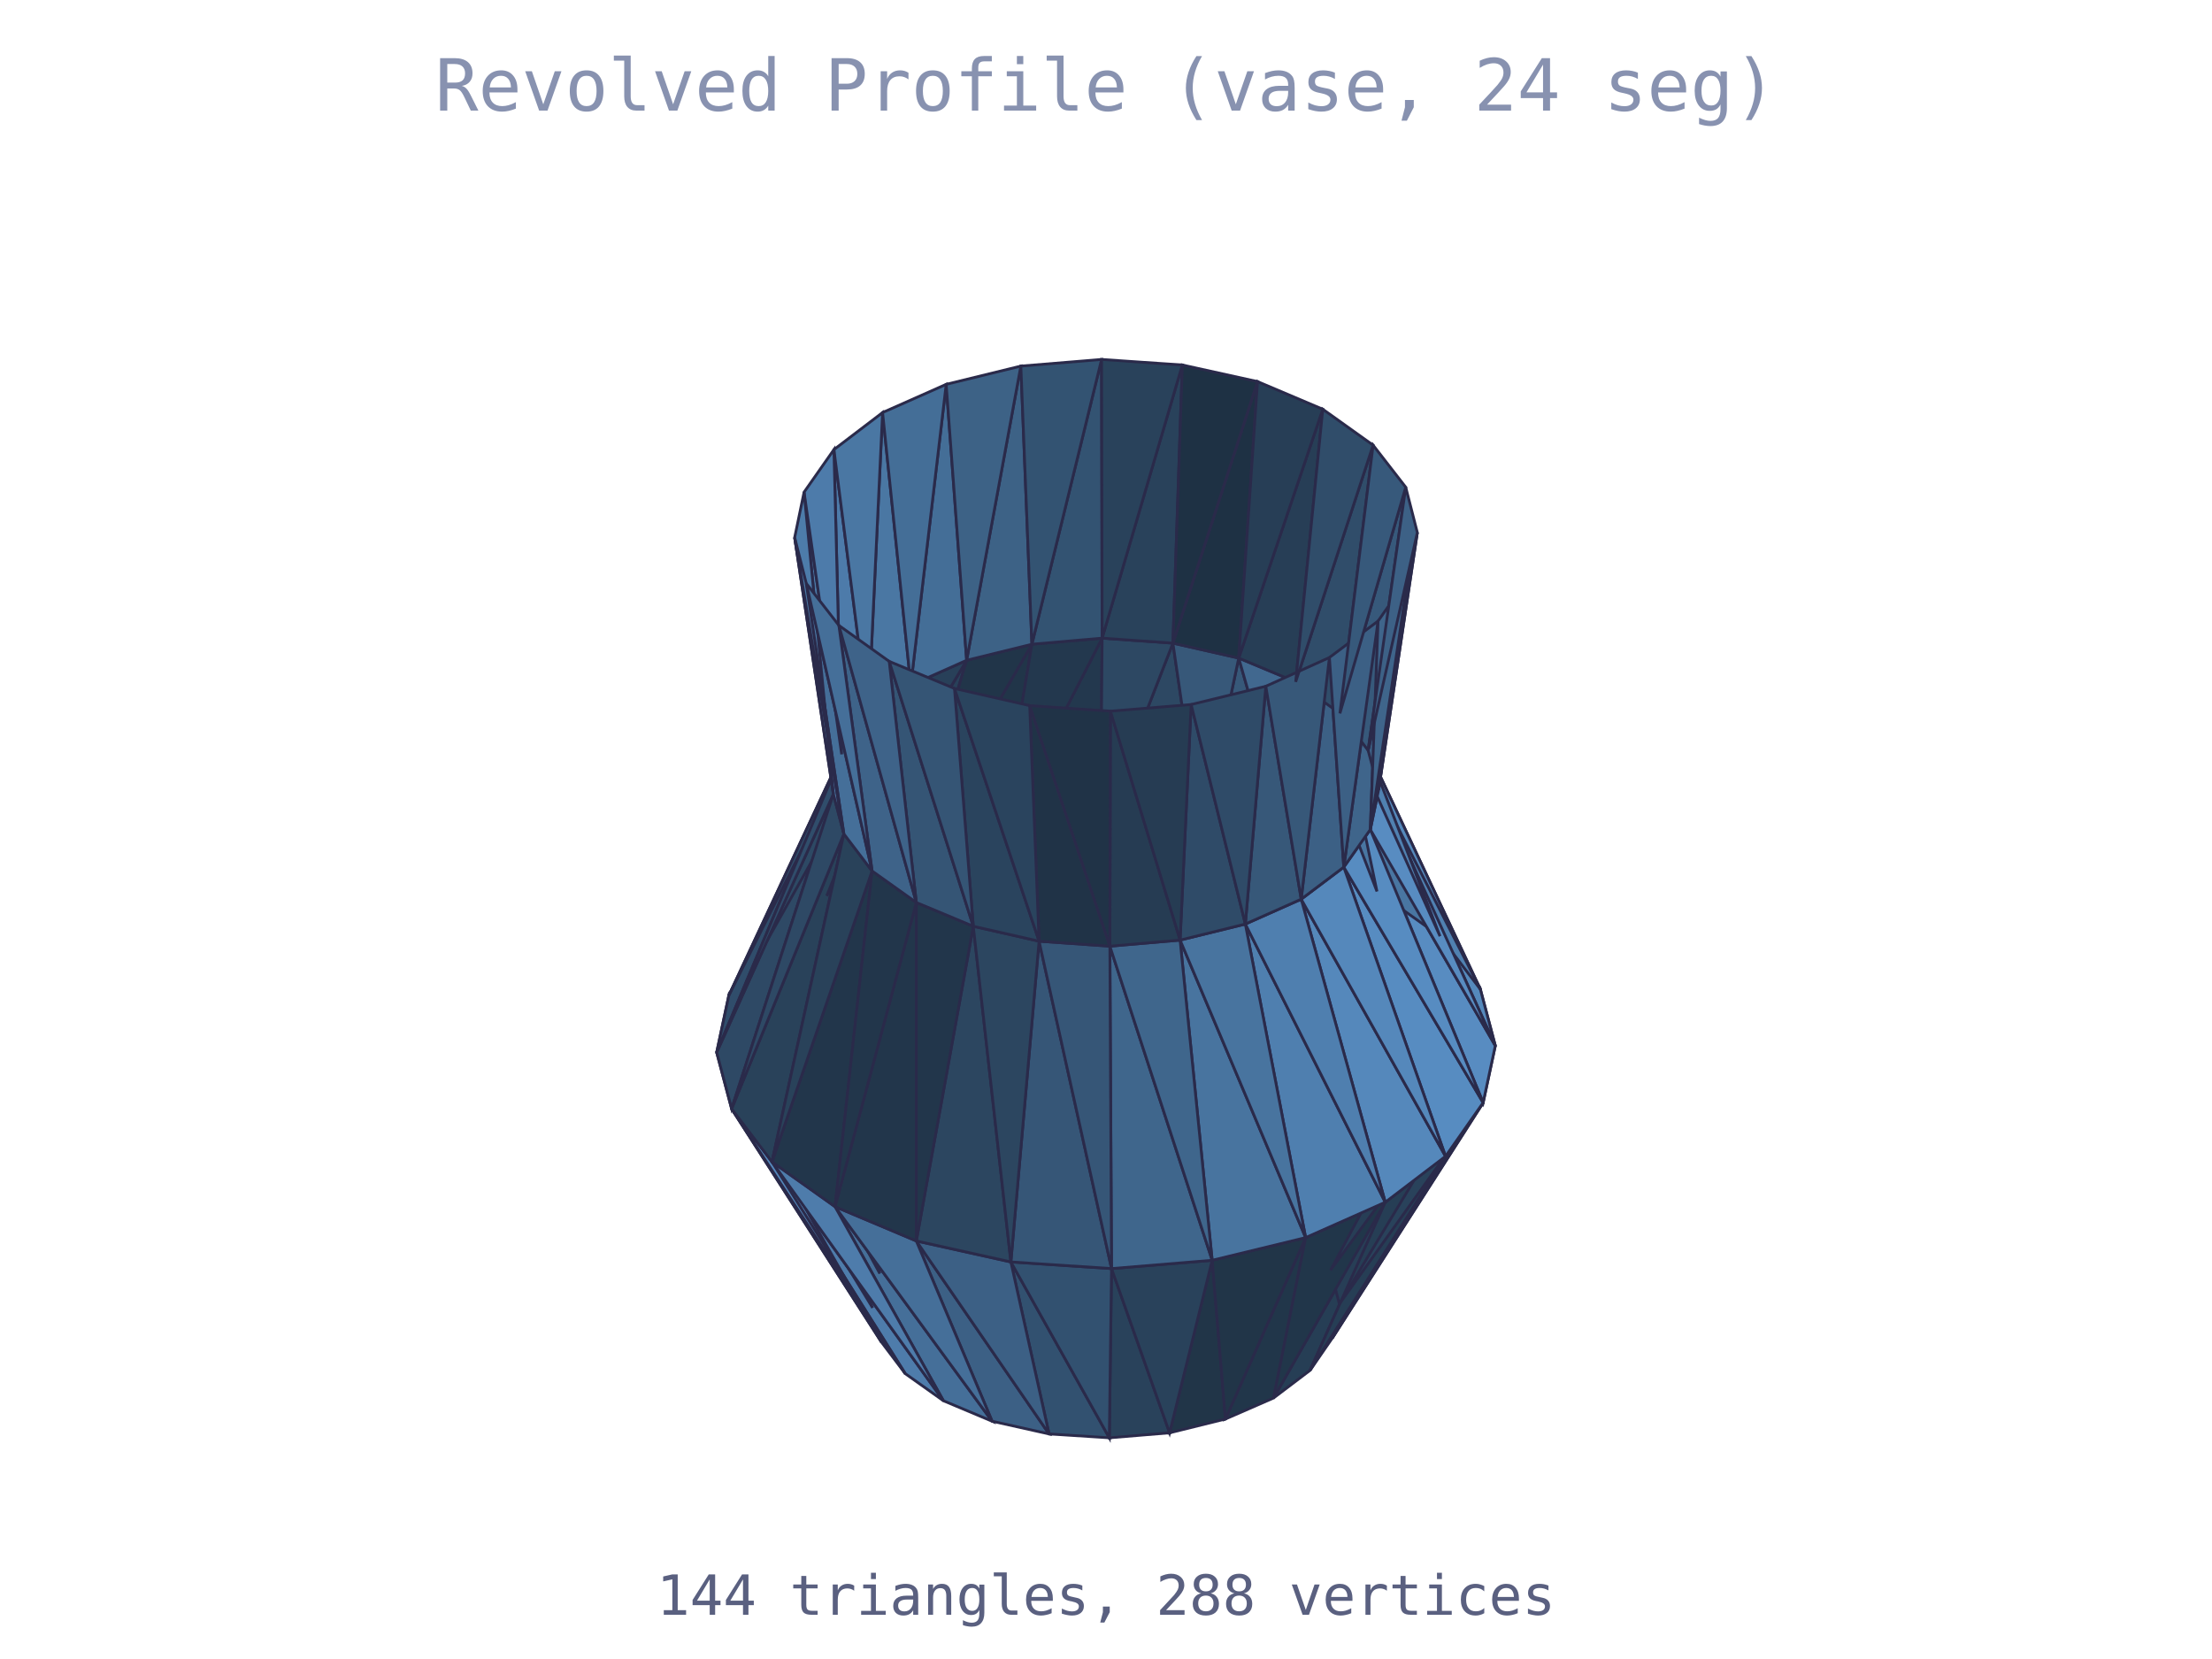
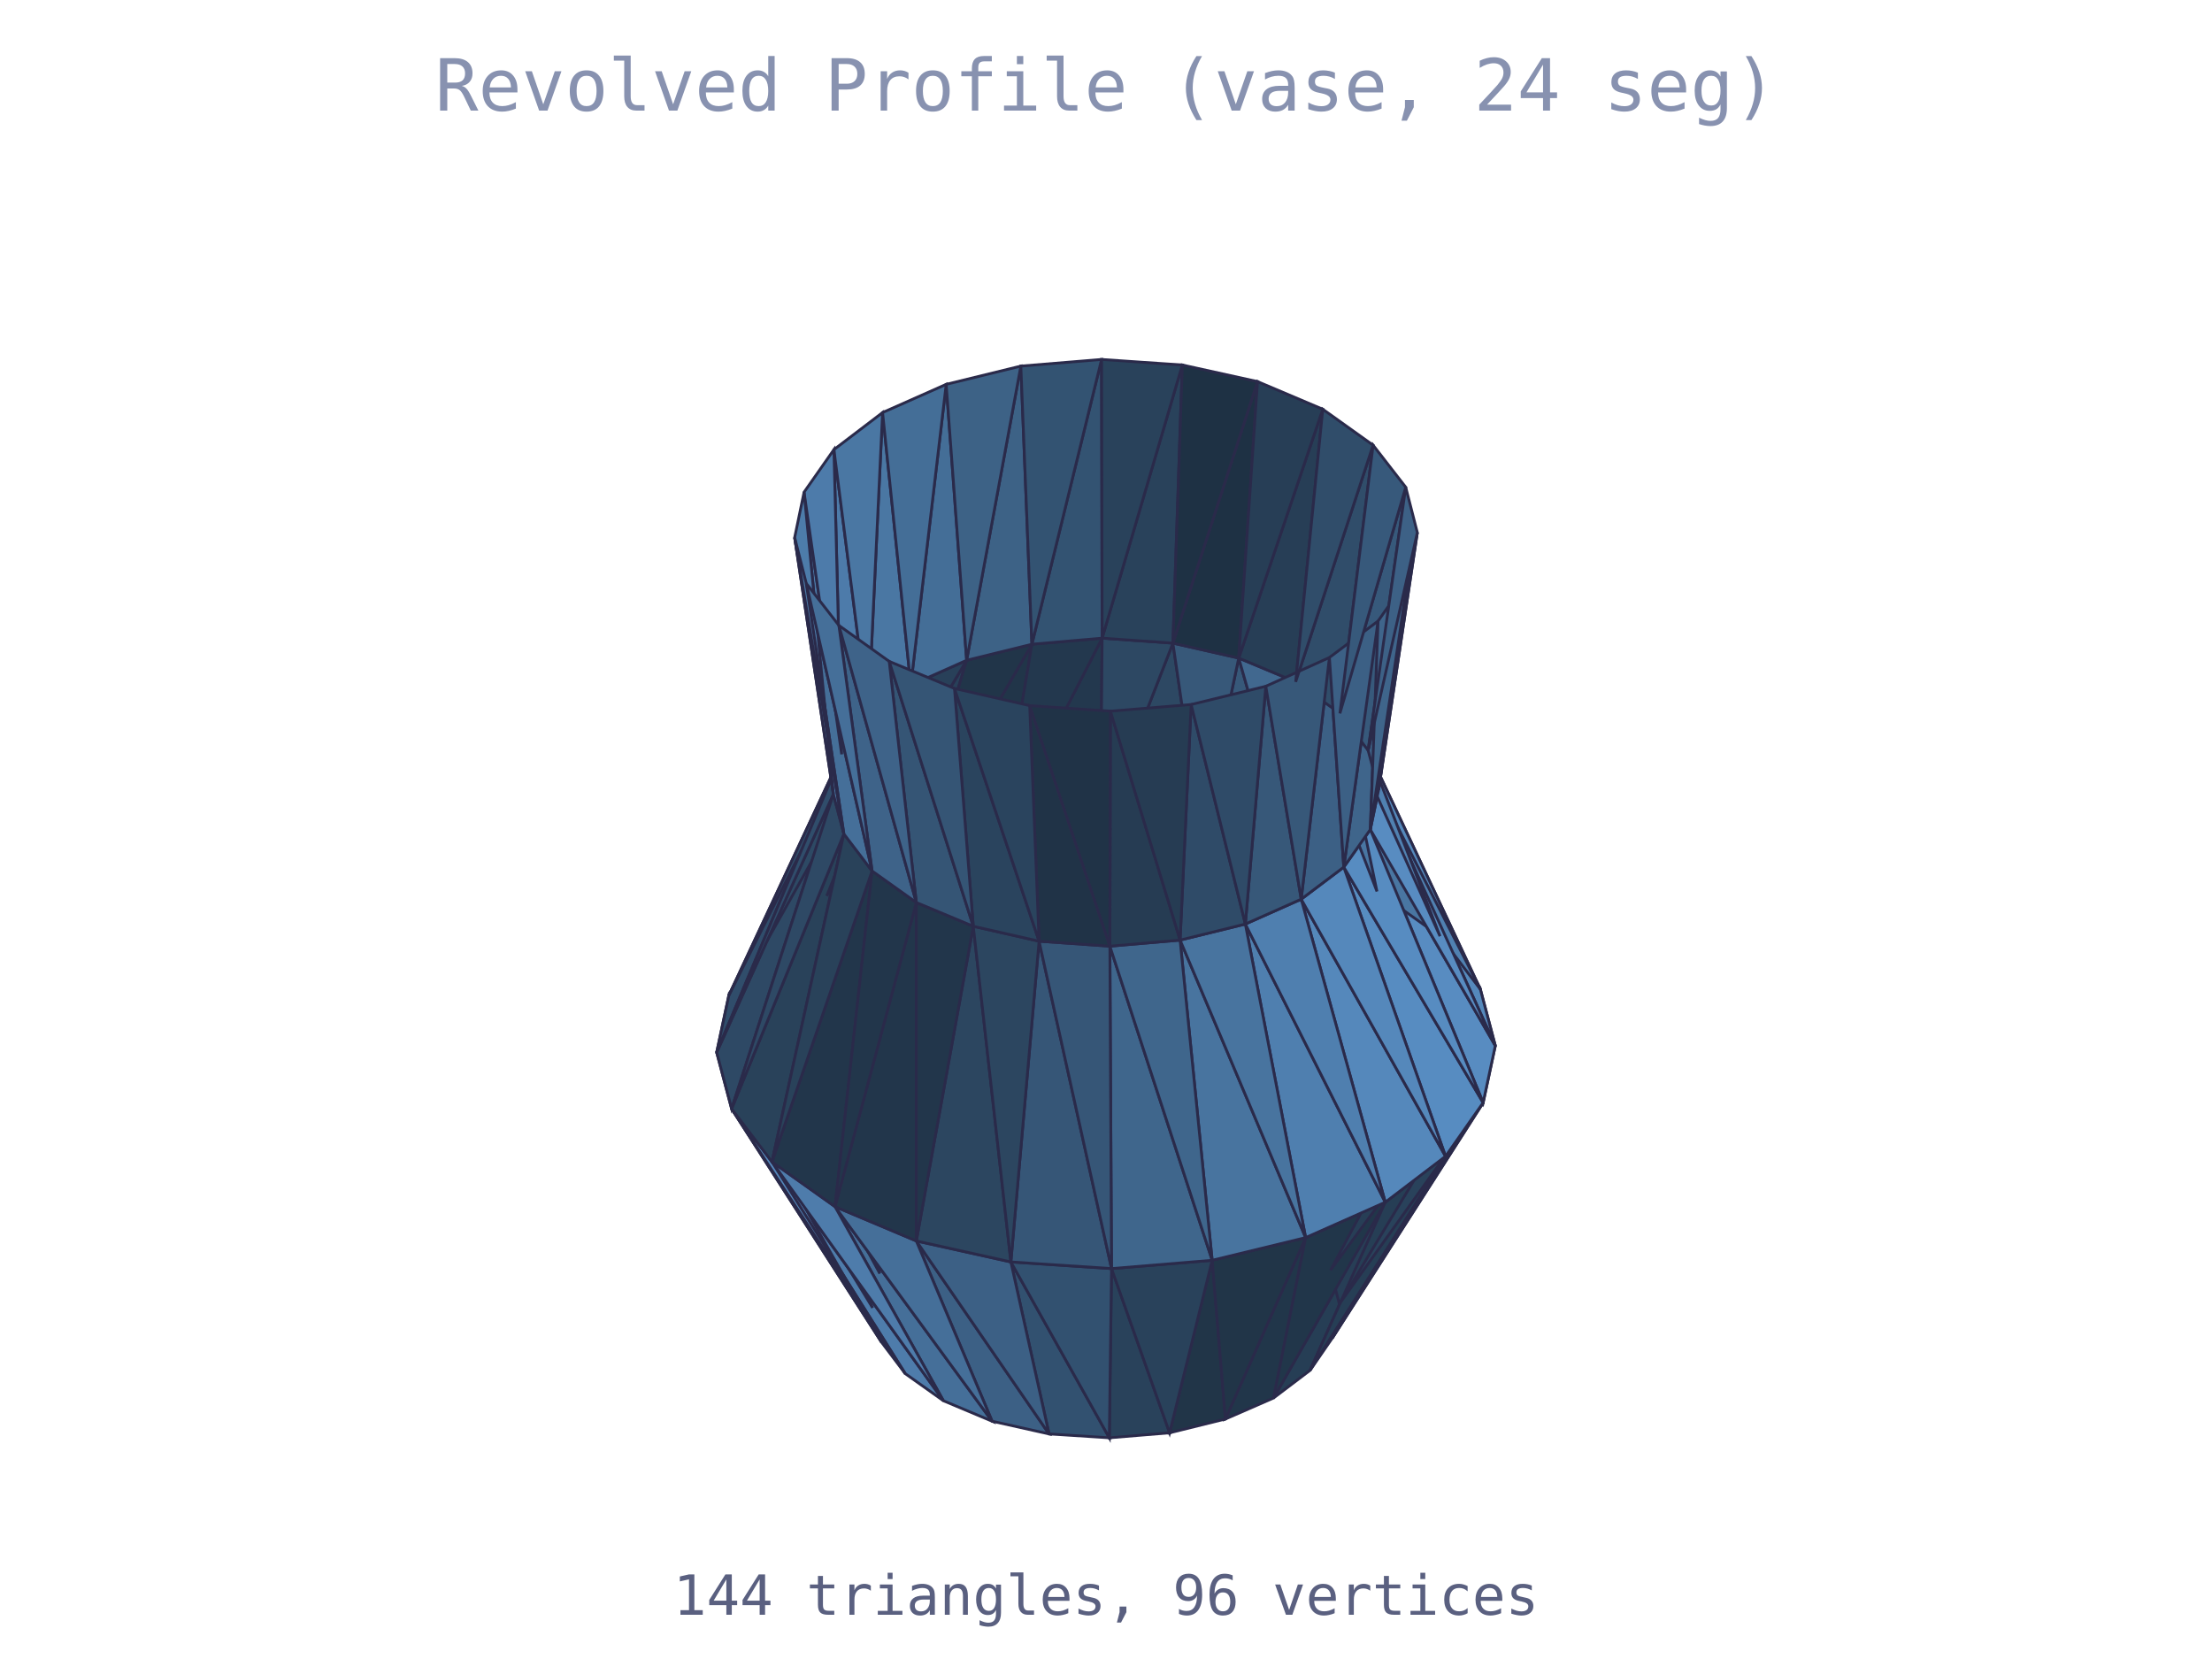
<svg xmlns="http://www.w3.org/2000/svg" width="400" height="300" style="background:#1a1a2e">
  <text x="200" y="20" font-family="monospace" font-size="13" fill="#8892b0" text-anchor="middle">Revolved Profile (vase, 24 seg)</text>
-   <polygon points="220.6,215.3 229.4,219.1 249.0,161.2" fill="rgb(40,64,88)" stroke="#2a2a4a" stroke-width="0.5" />
-   <polygon points="210.3,213.0 220.6,215.3 234.3,155.0" fill="rgb(49,79,109)" stroke="#2a2a4a" stroke-width="0.5" />
-   <polygon points="199.4,212.3 210.3,213.0 217.2,151.2" fill="rgb(59,94,130)" stroke="#2a2a4a" stroke-width="0.5" />
-   <polygon points="188.5,213.2 199.4,212.3 199.0,150.0" fill="rgb(68,109,151)" stroke="#2a2a4a" stroke-width="0.5" />
-   <polygon points="178.4,215.7 188.5,213.2 180.8,151.5" fill="rgb(77,123,169)" stroke="#2a2a4a" stroke-width="0.5" />
-   <polygon points="169.7,219.6 178.4,215.7 163.9,155.6" fill="rgb(84,134,184)" stroke="#2a2a4a" stroke-width="0.5" />
-   <polygon points="163.1,224.5 169.7,219.6 149.5,162.0" fill="rgb(89,142,195)" stroke="#2a2a4a" stroke-width="0.5" />
-   <polygon points="159.1,230.3 163.1,224.5 138.6,170.3" fill="rgb(91,146,201)" stroke="#2a2a4a" stroke-width="0.5" />
-   <polygon points="157.8,236.5 159.1,230.3 131.8,180.0" fill="rgb(91,146,202)" stroke="#2a2a4a" stroke-width="0.5" />
-   <polygon points="159.4,242.7 157.8,236.5 129.6,190.3" fill="rgb(89,143,196)" stroke="#2a2a4a" stroke-width="0.5" />
-   <polygon points="163.7,248.4 159.4,242.7 132.3,200.5" fill="rgb(84,135,186)" stroke="#2a2a4a" stroke-width="0.5" />
-   <polygon points="170.6,253.3 163.7,248.4 139.6,210.1" fill="rgb(78,124,171)" stroke="#2a2a4a" stroke-width="0.5" />
-   <polygon points="179.4,257.0 170.6,253.3 151.0,218.2" fill="rgb(69,111,153)" stroke="#2a2a4a" stroke-width="0.5" />
-   <polygon points="189.7,259.3 179.4,257.0 165.7,224.4" fill="rgb(60,96,133)" stroke="#2a2a4a" stroke-width="0.5" />
-   <polygon points="200.6,260.0 189.7,259.3 182.8,228.2" fill="rgb(50,81,112)" stroke="#2a2a4a" stroke-width="0.5" />
-   <polygon points="211.5,259.1 200.6,260.0 201.0,229.4" fill="rgb(41,66,91)" stroke="#2a2a4a" stroke-width="0.5" />
-   <polygon points="221.6,256.6 211.5,259.1 219.2,227.9" fill="rgb(33,53,72)" stroke="#2a2a4a" stroke-width="0.5" />
-   <polygon points="230.3,252.8 221.6,256.6 236.1,223.8" fill="rgb(33,54,74)" stroke="#2a2a4a" stroke-width="0.5" />
-   <polygon points="236.9,247.8 230.3,252.8 250.5,217.4" fill="rgb(38,62,85)" stroke="#2a2a4a" stroke-width="0.5" />
-   <polygon points="240.9,242.0 236.9,247.8 261.4,209.1" fill="rgb(41,66,91)" stroke="#2a2a4a" stroke-width="0.5" />
-   <polygon points="242.2,235.8 240.9,242.0 268.2,199.4" fill="rgb(41,66,91)" stroke="#2a2a4a" stroke-width="0.5" />
-   <polygon points="240.6,229.7 242.2,235.8 270.4,189.1" fill="rgb(39,62,86)" stroke="#2a2a4a" stroke-width="0.5" />
-   <polygon points="236.3,223.9 240.6,229.7 267.7,178.9" fill="rgb(34,55,76)" stroke="#2a2a4a" stroke-width="0.5" />
-   <polygon points="229.4,219.1 236.3,223.9 260.4,169.3" fill="rgb(32,51,70)" stroke="#2a2a4a" stroke-width="0.5" />
-   <polygon points="249.0,161.2 234.3,155.0 220.6,215.3" fill="rgb(40,64,88)" stroke="#2a2a4a" stroke-width="0.5" />
-   <polygon points="234.3,155.0 217.2,151.2 210.3,213.0" fill="rgb(49,79,109)" stroke="#2a2a4a" stroke-width="0.5" />
-   <polygon points="217.2,151.2 199.0,150.0 199.4,212.3" fill="rgb(59,94,130)" stroke="#2a2a4a" stroke-width="0.5" />
-   <polygon points="199.0,150.0 180.8,151.5 188.5,213.2" fill="rgb(68,109,151)" stroke="#2a2a4a" stroke-width="0.5" />
-   <polygon points="180.8,151.5 163.9,155.6 178.4,215.7" fill="rgb(77,123,169)" stroke="#2a2a4a" stroke-width="0.5" />
-   <polygon points="163.9,155.6 149.5,162.0 169.7,219.6" fill="rgb(84,134,184)" stroke="#2a2a4a" stroke-width="0.5" />
-   <polygon points="149.5,162.0 138.6,170.3 163.1,224.5" fill="rgb(89,142,195)" stroke="#2a2a4a" stroke-width="0.5" />
-   <polygon points="138.6,170.3 131.8,180.0 159.1,230.3" fill="rgb(91,146,201)" stroke="#2a2a4a" stroke-width="0.5" />
-   <polygon points="131.8,180.0 129.6,190.3 157.8,236.5" fill="rgb(91,146,202)" stroke="#2a2a4a" stroke-width="0.5" />
-   <polygon points="129.6,190.3 132.3,200.5 159.4,242.7" fill="rgb(89,143,196)" stroke="#2a2a4a" stroke-width="0.5" />
-   <polygon points="132.3,200.5 139.6,210.1 163.7,248.4" fill="rgb(84,135,186)" stroke="#2a2a4a" stroke-width="0.5" />
-   <polygon points="139.6,210.1 151.0,218.2 170.6,253.3" fill="rgb(78,124,171)" stroke="#2a2a4a" stroke-width="0.5" />
-   <polygon points="151.0,218.2 165.7,224.4 179.4,257.0" fill="rgb(69,111,153)" stroke="#2a2a4a" stroke-width="0.5" />
-   <polygon points="165.7,224.4 182.8,228.2 189.7,259.3" fill="rgb(60,96,133)" stroke="#2a2a4a" stroke-width="0.5" />
-   <polygon points="182.8,228.2 201.0,229.4 200.6,260.0" fill="rgb(50,81,112)" stroke="#2a2a4a" stroke-width="0.5" />
-   <polygon points="201.0,229.4 219.2,227.9 211.5,259.1" fill="rgb(41,66,91)" stroke="#2a2a4a" stroke-width="0.5" />
-   <polygon points="219.2,227.9 236.1,223.8 221.6,256.6" fill="rgb(33,53,72)" stroke="#2a2a4a" stroke-width="0.5" />
-   <polygon points="236.1,223.8 250.5,217.4 230.3,252.8" fill="rgb(33,54,74)" stroke="#2a2a4a" stroke-width="0.5" />
-   <polygon points="250.5,217.4 261.4,209.1 236.9,247.8" fill="rgb(38,62,85)" stroke="#2a2a4a" stroke-width="0.5" />
-   <polygon points="261.4,209.1 268.2,199.4 240.9,242.0" fill="rgb(41,66,91)" stroke="#2a2a4a" stroke-width="0.5" />
-   <polygon points="268.2,199.4 270.4,189.1 242.2,235.8" fill="rgb(41,66,91)" stroke="#2a2a4a" stroke-width="0.5" />
-   <polygon points="270.4,189.1 267.7,178.9 240.6,229.7" fill="rgb(39,62,86)" stroke="#2a2a4a" stroke-width="0.5" />
-   <polygon points="267.7,178.9 260.4,169.3 236.3,223.9" fill="rgb(34,55,76)" stroke="#2a2a4a" stroke-width="0.5" />
-   <polygon points="260.4,169.3 249.0,161.2 229.4,219.1" fill="rgb(32,51,70)" stroke="#2a2a4a" stroke-width="0.5" />
-   <polygon points="234.3,155.0 249.0,161.2 234.3,123.3" fill="rgb(65,104,143)" stroke="#2a2a4a" stroke-width="0.5" />
-   <polygon points="217.2,151.2 234.3,155.0 224.0,119.0" fill="rgb(55,88,121)" stroke="#2a2a4a" stroke-width="0.5" />
-   <polygon points="199.0,150.0 217.2,151.2 212.1,116.3" fill="rgb(45,72,99)" stroke="#2a2a4a" stroke-width="0.5" />
-   <polygon points="180.8,151.5 199.0,150.0 199.3,115.4" fill="rgb(35,56,78)" stroke="#2a2a4a" stroke-width="0.5" />
-   <polygon points="163.9,155.6 180.8,151.5 186.6,116.5" fill="rgb(33,53,73)" stroke="#2a2a4a" stroke-width="0.5" />
-   <polygon points="149.5,162.0 163.9,155.6 174.8,119.4" fill="rgb(40,64,89)" stroke="#2a2a4a" stroke-width="0.5" />
-   <polygon points="138.6,170.3 149.5,162.0 164.7,123.9" fill="rgb(45,73,100)" stroke="#2a2a4a" stroke-width="0.5" />
-   <polygon points="131.8,180.0 138.6,170.3 157.0,129.7" fill="rgb(48,77,106)" stroke="#2a2a4a" stroke-width="0.5" />
-   <polygon points="129.6,190.3 131.8,180.0 152.2,136.4" fill="rgb(48,77,107)" stroke="#2a2a4a" stroke-width="0.5" />
-   <polygon points="132.3,200.5 129.6,190.3 150.7,143.6" fill="rgb(46,73,101)" stroke="#2a2a4a" stroke-width="0.5" />
-   <polygon points="139.6,210.1 132.3,200.5 152.6,150.8" fill="rgb(41,66,90)" stroke="#2a2a4a" stroke-width="0.5" />
-   <polygon points="151.0,218.2 139.6,210.1 157.7,157.5" fill="rgb(34,54,75)" stroke="#2a2a4a" stroke-width="0.5" />
-   <polygon points="165.7,224.4 151.0,218.2 165.7,163.2" fill="rgb(34,54,75)" stroke="#2a2a4a" stroke-width="0.5" />
-   <polygon points="182.8,228.2 165.7,224.4 176.0,167.5" fill="rgb(44,70,96)" stroke="#2a2a4a" stroke-width="0.5" />
-   <polygon points="201.0,229.4 182.8,228.2 187.9,170.2" fill="rgb(54,86,119)" stroke="#2a2a4a" stroke-width="0.5" />
-   <polygon points="219.2,227.9 201.0,229.4 200.7,171.1" fill="rgb(63,102,140)" stroke="#2a2a4a" stroke-width="0.5" />
-   <polygon points="236.1,223.8 219.2,227.9 213.4,170.0" fill="rgb(72,116,159)" stroke="#2a2a4a" stroke-width="0.5" />
-   <polygon points="250.5,217.4 236.1,223.8 225.2,167.1" fill="rgb(79,127,175)" stroke="#2a2a4a" stroke-width="0.5" />
-   <polygon points="261.4,209.1 250.5,217.4 235.3,162.6" fill="rgb(85,136,187)" stroke="#2a2a4a" stroke-width="0.5" />
-   <polygon points="268.2,199.4 261.4,209.1 243.0,156.8" fill="rgb(87,140,193)" stroke="#2a2a4a" stroke-width="0.5" />
-   <polygon points="270.4,189.1 268.2,199.4 247.8,150.0" fill="rgb(88,140,193)" stroke="#2a2a4a" stroke-width="0.5" />
-   <polygon points="267.7,178.9 270.4,189.1 249.3,142.8" fill="rgb(85,137,188)" stroke="#2a2a4a" stroke-width="0.5" />
-   <polygon points="260.4,169.3 267.7,178.9 247.4,135.7" fill="rgb(80,129,177)" stroke="#2a2a4a" stroke-width="0.5" />
-   <polygon points="249.0,161.2 260.4,169.3 242.3,129.0" fill="rgb(73,118,162)" stroke="#2a2a4a" stroke-width="0.5" />
-   <polygon points="234.3,123.3 224.0,119.0 234.3,155.0" fill="rgb(65,104,143)" stroke="#2a2a4a" stroke-width="0.5" />
-   <polygon points="224.0,119.0 212.1,116.3 217.2,151.2" fill="rgb(55,88,121)" stroke="#2a2a4a" stroke-width="0.5" />
-   <polygon points="212.1,116.3 199.3,115.4 199.0,150.0" fill="rgb(45,72,99)" stroke="#2a2a4a" stroke-width="0.5" />
-   <polygon points="199.3,115.4 186.6,116.5 180.8,151.5" fill="rgb(35,56,78)" stroke="#2a2a4a" stroke-width="0.5" />
-   <polygon points="186.6,116.5 174.8,119.4 163.9,155.6" fill="rgb(33,53,73)" stroke="#2a2a4a" stroke-width="0.5" />
-   <polygon points="174.8,119.4 164.7,123.9 149.5,162.0" fill="rgb(40,64,89)" stroke="#2a2a4a" stroke-width="0.5" />
-   <polygon points="164.7,123.9 157.0,129.7 138.6,170.3" fill="rgb(45,73,100)" stroke="#2a2a4a" stroke-width="0.5" />
-   <polygon points="157.0,129.7 152.2,136.4 131.8,180.0" fill="rgb(48,77,106)" stroke="#2a2a4a" stroke-width="0.5" />
-   <polygon points="152.2,136.4 150.7,143.6 129.6,190.3" fill="rgb(48,77,107)" stroke="#2a2a4a" stroke-width="0.5" />
-   <polygon points="150.7,143.6 152.6,150.8 132.3,200.5" fill="rgb(46,73,101)" stroke="#2a2a4a" stroke-width="0.5" />
-   <polygon points="152.6,150.8 157.7,157.5 139.6,210.1" fill="rgb(41,66,90)" stroke="#2a2a4a" stroke-width="0.5" />
-   <polygon points="157.7,157.5 165.7,163.2 151.0,218.2" fill="rgb(34,54,75)" stroke="#2a2a4a" stroke-width="0.5" />
-   <polygon points="165.7,163.2 176.0,167.5 165.7,224.4" fill="rgb(34,54,75)" stroke="#2a2a4a" stroke-width="0.5" />
-   <polygon points="176.0,167.5 187.9,170.2 182.8,228.2" fill="rgb(44,70,96)" stroke="#2a2a4a" stroke-width="0.5" />
-   <polygon points="187.9,170.2 200.7,171.1 201.0,229.4" fill="rgb(54,86,119)" stroke="#2a2a4a" stroke-width="0.5" />
-   <polygon points="200.7,171.1 213.4,170.0 219.2,227.9" fill="rgb(63,102,140)" stroke="#2a2a4a" stroke-width="0.5" />
-   <polygon points="213.4,170.0 225.2,167.1 236.1,223.8" fill="rgb(72,116,159)" stroke="#2a2a4a" stroke-width="0.5" />
-   <polygon points="225.2,167.1 235.3,162.6 250.5,217.4" fill="rgb(79,127,175)" stroke="#2a2a4a" stroke-width="0.5" />
-   <polygon points="235.3,162.6 243.0,156.8 261.4,209.1" fill="rgb(85,136,187)" stroke="#2a2a4a" stroke-width="0.5" />
-   <polygon points="243.0,156.8 247.8,150.0 268.2,199.4" fill="rgb(87,140,193)" stroke="#2a2a4a" stroke-width="0.5" />
-   <polygon points="247.8,150.0 249.3,142.8 270.4,189.1" fill="rgb(88,140,193)" stroke="#2a2a4a" stroke-width="0.5" />
-   <polygon points="249.3,142.8 247.4,135.7 267.7,178.9" fill="rgb(85,137,188)" stroke="#2a2a4a" stroke-width="0.5" />
-   <polygon points="247.4,135.7 242.3,129.0 260.4,169.3" fill="rgb(80,129,177)" stroke="#2a2a4a" stroke-width="0.5" />
-   <polygon points="242.3,129.0 234.3,123.3 249.0,161.2" fill="rgb(73,118,162)" stroke="#2a2a4a" stroke-width="0.5" />
-   <polygon points="224.0,119.0 234.3,123.3 239.2,74.0" fill="rgb(39,62,86)" stroke="#2a2a4a" stroke-width="0.5" />
-   <polygon points="212.1,116.3 224.0,119.0 227.4,69.0" fill="rgb(30,49,68)" stroke="#2a2a4a" stroke-width="0.5" />
-   <polygon points="199.3,115.4 212.1,116.3 213.8,66.0" fill="rgb(41,66,91)" stroke="#2a2a4a" stroke-width="0.5" />
-   <polygon points="186.6,116.5 199.3,115.4 199.2,65.0" fill="rgb(51,83,114)" stroke="#2a2a4a" stroke-width="0.5" />
-   <polygon points="174.8,119.4 186.6,116.5 184.6,66.2" fill="rgb(61,98,134)" stroke="#2a2a4a" stroke-width="0.5" />
-   <polygon points="164.7,123.9 174.8,119.4 171.1,69.5" fill="rgb(68,110,151)" stroke="#2a2a4a" stroke-width="0.5" />
-   <polygon points="157.0,129.7 164.7,123.9 159.6,74.6" fill="rgb(74,119,163)" stroke="#2a2a4a" stroke-width="0.5" />
-   <polygon points="152.2,136.4 157.0,129.7 150.8,81.3" fill="rgb(77,123,170)" stroke="#2a2a4a" stroke-width="0.5" />
-   <polygon points="150.7,143.6 152.2,136.4 145.4,89.0" fill="rgb(77,124,170)" stroke="#2a2a4a" stroke-width="0.5" />
-   <polygon points="152.6,150.8 150.7,143.6 143.7,97.2" fill="rgb(75,120,165)" stroke="#2a2a4a" stroke-width="0.5" />
-   <polygon points="157.7,157.5 152.6,150.8 145.8,105.5" fill="rgb(69,111,153)" stroke="#2a2a4a" stroke-width="0.5" />
-   <polygon points="165.7,163.2 157.7,157.5 151.7,113.1" fill="rgb(62,99,137)" stroke="#2a2a4a" stroke-width="0.5" />
-   <polygon points="176.0,167.5 165.7,163.2 160.8,119.6" fill="rgb(53,85,117)" stroke="#2a2a4a" stroke-width="0.5" />
-   <polygon points="187.9,170.2 176.0,167.5 172.6,124.5" fill="rgb(42,68,94)" stroke="#2a2a4a" stroke-width="0.5" />
-   <polygon points="200.7,171.1 187.9,170.2 186.2,127.6" fill="rgb(32,51,71)" stroke="#2a2a4a" stroke-width="0.5" />
-   <polygon points="213.4,170.0 200.7,171.1 200.8,128.6" fill="rgb(38,60,83)" stroke="#2a2a4a" stroke-width="0.5" />
-   <polygon points="225.2,167.1 213.4,170.0 215.4,127.4" fill="rgb(47,75,104)" stroke="#2a2a4a" stroke-width="0.5" />
-   <polygon points="235.3,162.6 225.2,167.1 228.9,124.1" fill="rgb(55,88,121)" stroke="#2a2a4a" stroke-width="0.5" />
-   <polygon points="243.0,156.8 235.3,162.6 240.4,118.9" fill="rgb(60,96,133)" stroke="#2a2a4a" stroke-width="0.5" />
-   <polygon points="247.8,150.0 243.0,156.8 249.2,112.3" fill="rgb(63,101,139)" stroke="#2a2a4a" stroke-width="0.5" />
-   <polygon points="249.3,142.8 247.8,150.0 254.6,104.6" fill="rgb(63,101,140)" stroke="#2a2a4a" stroke-width="0.5" />
-   <polygon points="247.4,135.7 249.3,142.8 256.3,96.3" fill="rgb(61,97,134)" stroke="#2a2a4a" stroke-width="0.5" />
-   <polygon points="242.3,129.0 247.4,135.7 254.2,88.1" fill="rgb(55,89,123)" stroke="#2a2a4a" stroke-width="0.5" />
-   <polygon points="234.3,123.3 242.3,129.0 248.3,80.5" fill="rgb(48,77,106)" stroke="#2a2a4a" stroke-width="0.5" />
-   <polygon points="239.2,74.0 227.4,69.0 224.0,119.0" fill="rgb(39,62,86)" stroke="#2a2a4a" stroke-width="0.5" />
-   <polygon points="227.4,69.0 213.8,66.0 212.1,116.3" fill="rgb(30,49,68)" stroke="#2a2a4a" stroke-width="0.5" />
-   <polygon points="213.8,66.0 199.2,65.0 199.3,115.4" fill="rgb(41,66,91)" stroke="#2a2a4a" stroke-width="0.5" />
-   <polygon points="199.2,65.0 184.6,66.2 186.6,116.5" fill="rgb(51,83,114)" stroke="#2a2a4a" stroke-width="0.5" />
-   <polygon points="184.6,66.2 171.1,69.5 174.8,119.4" fill="rgb(61,98,134)" stroke="#2a2a4a" stroke-width="0.5" />
-   <polygon points="171.1,69.5 159.6,74.6 164.7,123.9" fill="rgb(68,110,151)" stroke="#2a2a4a" stroke-width="0.5" />
-   <polygon points="159.6,74.6 150.8,81.3 157.0,129.7" fill="rgb(74,119,163)" stroke="#2a2a4a" stroke-width="0.5" />
-   <polygon points="150.8,81.3 145.4,89.0 152.2,136.4" fill="rgb(77,123,170)" stroke="#2a2a4a" stroke-width="0.5" />
-   <polygon points="145.4,89.0 143.7,97.2 150.7,143.6" fill="rgb(77,124,170)" stroke="#2a2a4a" stroke-width="0.5" />
-   <polygon points="143.7,97.2 145.8,105.5 152.6,150.8" fill="rgb(75,120,165)" stroke="#2a2a4a" stroke-width="0.5" />
-   <polygon points="145.8,105.5 151.7,113.1 157.7,157.5" fill="rgb(69,111,153)" stroke="#2a2a4a" stroke-width="0.5" />
-   <polygon points="151.7,113.1 160.8,119.6 165.7,163.2" fill="rgb(62,99,137)" stroke="#2a2a4a" stroke-width="0.5" />
-   <polygon points="160.8,119.6 172.6,124.5 176.0,167.5" fill="rgb(53,85,117)" stroke="#2a2a4a" stroke-width="0.5" />
-   <polygon points="172.6,124.5 186.2,127.6 187.9,170.2" fill="rgb(42,68,94)" stroke="#2a2a4a" stroke-width="0.5" />
-   <polygon points="186.2,127.6 200.8,128.6 200.7,171.1" fill="rgb(32,51,71)" stroke="#2a2a4a" stroke-width="0.5" />
-   <polygon points="200.8,128.6 215.4,127.4 213.4,170.0" fill="rgb(38,60,83)" stroke="#2a2a4a" stroke-width="0.5" />
-   <polygon points="215.4,127.4 228.9,124.1 225.2,167.1" fill="rgb(47,75,104)" stroke="#2a2a4a" stroke-width="0.5" />
-   <polygon points="228.9,124.1 240.4,118.9 235.3,162.6" fill="rgb(55,88,121)" stroke="#2a2a4a" stroke-width="0.5" />
-   <polygon points="240.4,118.9 249.2,112.3 243.0,156.8" fill="rgb(60,96,133)" stroke="#2a2a4a" stroke-width="0.5" />
-   <polygon points="249.2,112.3 254.6,104.6 247.8,150.0" fill="rgb(63,101,139)" stroke="#2a2a4a" stroke-width="0.5" />
-   <polygon points="254.6,104.6 256.3,96.3 249.3,142.8" fill="rgb(63,101,140)" stroke="#2a2a4a" stroke-width="0.5" />
-   <polygon points="256.3,96.3 254.2,88.1 247.4,135.7" fill="rgb(61,97,134)" stroke="#2a2a4a" stroke-width="0.5" />
-   <polygon points="254.2,88.1 248.3,80.5 242.3,129.0" fill="rgb(55,89,123)" stroke="#2a2a4a" stroke-width="0.5" />
-   <polygon points="248.3,80.5 239.2,74.0 234.3,123.3" fill="rgb(48,77,106)" stroke="#2a2a4a" stroke-width="0.5" />
-   <text x="200" y="292" font-family="monospace" font-size="10" fill="#5a6080" text-anchor="middle">144 triangles, 288 vertices</text>
+   <polygon points="220.6,215.3 249.0,161.2 229.4,219.1" fill="rgb(40,64,88)" stroke="#2a2a4a" stroke-width="0.5" />
+   <polygon points="210.3,213.0 234.3,155.0 220.6,215.3" fill="rgb(49,79,109)" stroke="#2a2a4a" stroke-width="0.5" />
+   <polygon points="199.4,212.3 217.2,151.2 210.3,213.0" fill="rgb(59,94,130)" stroke="#2a2a4a" stroke-width="0.5" />
+   <polygon points="188.5,213.2 199.0,150.0 199.4,212.3" fill="rgb(68,109,151)" stroke="#2a2a4a" stroke-width="0.5" />
+   <polygon points="178.4,215.7 180.8,151.5 188.5,213.2" fill="rgb(77,123,169)" stroke="#2a2a4a" stroke-width="0.5" />
+   <polygon points="169.7,219.6 163.9,155.6 178.4,215.7" fill="rgb(84,134,184)" stroke="#2a2a4a" stroke-width="0.5" />
+   <polygon points="163.1,224.5 149.5,162.0 169.7,219.6" fill="rgb(89,142,195)" stroke="#2a2a4a" stroke-width="0.5" />
+   <polygon points="159.1,230.3 138.6,170.3 163.1,224.5" fill="rgb(91,146,201)" stroke="#2a2a4a" stroke-width="0.5" />
+   <polygon points="157.8,236.5 131.8,180.0 159.1,230.3" fill="rgb(91,146,202)" stroke="#2a2a4a" stroke-width="0.5" />
+   <polygon points="159.4,242.7 129.6,190.3 157.8,236.5" fill="rgb(89,143,196)" stroke="#2a2a4a" stroke-width="0.5" />
+   <polygon points="163.7,248.4 132.3,200.5 159.4,242.7" fill="rgb(84,135,186)" stroke="#2a2a4a" stroke-width="0.5" />
+   <polygon points="170.6,253.3 139.6,210.1 163.7,248.4" fill="rgb(78,124,171)" stroke="#2a2a4a" stroke-width="0.5" />
+   <polygon points="179.4,257.0 151.0,218.2 170.6,253.3" fill="rgb(69,111,153)" stroke="#2a2a4a" stroke-width="0.5" />
+   <polygon points="189.7,259.3 165.7,224.4 179.4,257.0" fill="rgb(60,96,133)" stroke="#2a2a4a" stroke-width="0.5" />
+   <polygon points="200.6,260.0 182.8,228.2 189.7,259.3" fill="rgb(50,81,112)" stroke="#2a2a4a" stroke-width="0.5" />
+   <polygon points="211.5,259.1 201.0,229.4 200.6,260.0" fill="rgb(41,66,91)" stroke="#2a2a4a" stroke-width="0.5" />
+   <polygon points="221.6,256.6 219.2,227.9 211.5,259.1" fill="rgb(33,53,72)" stroke="#2a2a4a" stroke-width="0.5" />
+   <polygon points="230.3,252.8 236.1,223.8 221.6,256.6" fill="rgb(33,54,74)" stroke="#2a2a4a" stroke-width="0.5" />
+   <polygon points="236.9,247.8 250.5,217.4 230.3,252.8" fill="rgb(38,62,85)" stroke="#2a2a4a" stroke-width="0.5" />
+   <polygon points="240.9,242.0 261.4,209.1 236.9,247.8" fill="rgb(41,66,91)" stroke="#2a2a4a" stroke-width="0.5" />
+   <polygon points="242.2,235.8 268.2,199.4 240.9,242.0" fill="rgb(41,66,91)" stroke="#2a2a4a" stroke-width="0.5" />
+   <polygon points="240.6,229.7 270.4,189.1 242.2,235.8" fill="rgb(39,62,86)" stroke="#2a2a4a" stroke-width="0.5" />
+   <polygon points="236.3,223.9 267.7,178.9 240.6,229.7" fill="rgb(34,55,76)" stroke="#2a2a4a" stroke-width="0.5" />
+   <polygon points="229.4,219.1 260.4,169.3 236.3,223.9" fill="rgb(32,51,70)" stroke="#2a2a4a" stroke-width="0.5" />
+   <polygon points="249.0,161.2 220.6,215.3 234.3,155.0" fill="rgb(40,64,88)" stroke="#2a2a4a" stroke-width="0.5" />
+   <polygon points="234.3,155.0 210.3,213.0 217.2,151.2" fill="rgb(49,79,109)" stroke="#2a2a4a" stroke-width="0.5" />
+   <polygon points="217.2,151.2 199.4,212.3 199.0,150.0" fill="rgb(59,94,130)" stroke="#2a2a4a" stroke-width="0.5" />
+   <polygon points="199.0,150.0 188.5,213.2 180.8,151.5" fill="rgb(68,109,151)" stroke="#2a2a4a" stroke-width="0.5" />
+   <polygon points="180.8,151.5 178.4,215.7 163.9,155.6" fill="rgb(77,123,169)" stroke="#2a2a4a" stroke-width="0.5" />
+   <polygon points="163.9,155.6 169.7,219.6 149.5,162.0" fill="rgb(84,134,184)" stroke="#2a2a4a" stroke-width="0.5" />
+   <polygon points="149.5,162.0 163.1,224.5 138.6,170.3" fill="rgb(89,142,195)" stroke="#2a2a4a" stroke-width="0.5" />
+   <polygon points="138.6,170.3 159.1,230.3 131.8,180.0" fill="rgb(91,146,201)" stroke="#2a2a4a" stroke-width="0.5" />
+   <polygon points="131.8,180.0 157.8,236.5 129.6,190.3" fill="rgb(91,146,202)" stroke="#2a2a4a" stroke-width="0.5" />
+   <polygon points="129.6,190.3 159.4,242.7 132.3,200.5" fill="rgb(89,143,196)" stroke="#2a2a4a" stroke-width="0.5" />
+   <polygon points="132.3,200.5 163.7,248.4 139.6,210.1" fill="rgb(84,135,186)" stroke="#2a2a4a" stroke-width="0.5" />
+   <polygon points="139.6,210.1 170.6,253.3 151.0,218.2" fill="rgb(78,124,171)" stroke="#2a2a4a" stroke-width="0.5" />
+   <polygon points="151.0,218.2 179.4,257.0 165.7,224.4" fill="rgb(69,111,153)" stroke="#2a2a4a" stroke-width="0.5" />
+   <polygon points="165.7,224.4 189.7,259.3 182.8,228.2" fill="rgb(60,96,133)" stroke="#2a2a4a" stroke-width="0.5" />
+   <polygon points="182.8,228.2 200.6,260.0 201.0,229.4" fill="rgb(50,81,112)" stroke="#2a2a4a" stroke-width="0.5" />
+   <polygon points="201.0,229.4 211.5,259.1 219.2,227.9" fill="rgb(41,66,91)" stroke="#2a2a4a" stroke-width="0.5" />
+   <polygon points="219.2,227.9 221.6,256.6 236.1,223.8" fill="rgb(33,53,72)" stroke="#2a2a4a" stroke-width="0.5" />
+   <polygon points="236.1,223.8 230.3,252.8 250.5,217.4" fill="rgb(33,54,74)" stroke="#2a2a4a" stroke-width="0.5" />
+   <polygon points="250.5,217.4 236.9,247.8 261.4,209.1" fill="rgb(38,62,85)" stroke="#2a2a4a" stroke-width="0.5" />
+   <polygon points="261.4,209.1 240.9,242.0 268.2,199.4" fill="rgb(41,66,91)" stroke="#2a2a4a" stroke-width="0.5" />
+   <polygon points="268.2,199.4 242.2,235.8 270.4,189.1" fill="rgb(41,66,91)" stroke="#2a2a4a" stroke-width="0.5" />
+   <polygon points="270.4,189.1 240.6,229.7 267.7,178.9" fill="rgb(39,62,86)" stroke="#2a2a4a" stroke-width="0.5" />
+   <polygon points="267.7,178.9 236.3,223.9 260.4,169.3" fill="rgb(34,55,76)" stroke="#2a2a4a" stroke-width="0.5" />
+   <polygon points="260.4,169.3 229.4,219.1 249.0,161.2" fill="rgb(32,51,70)" stroke="#2a2a4a" stroke-width="0.5" />
+   <polygon points="234.3,155.0 234.3,123.3 249.0,161.2" fill="rgb(65,104,143)" stroke="#2a2a4a" stroke-width="0.5" />
+   <polygon points="217.2,151.2 224.0,119.0 234.3,155.0" fill="rgb(55,88,121)" stroke="#2a2a4a" stroke-width="0.5" />
+   <polygon points="199.0,150.0 212.1,116.3 217.2,151.2" fill="rgb(45,72,99)" stroke="#2a2a4a" stroke-width="0.5" />
+   <polygon points="180.8,151.5 199.3,115.4 199.0,150.0" fill="rgb(35,56,78)" stroke="#2a2a4a" stroke-width="0.5" />
+   <polygon points="163.9,155.6 186.6,116.5 180.8,151.5" fill="rgb(33,53,73)" stroke="#2a2a4a" stroke-width="0.5" />
+   <polygon points="149.5,162.0 174.8,119.4 163.9,155.6" fill="rgb(40,64,89)" stroke="#2a2a4a" stroke-width="0.5" />
+   <polygon points="138.6,170.3 164.7,123.9 149.5,162.0" fill="rgb(45,73,100)" stroke="#2a2a4a" stroke-width="0.5" />
+   <polygon points="131.8,180.0 157.0,129.7 138.6,170.3" fill="rgb(48,77,106)" stroke="#2a2a4a" stroke-width="0.5" />
+   <polygon points="129.6,190.3 152.2,136.4 131.8,180.0" fill="rgb(48,77,107)" stroke="#2a2a4a" stroke-width="0.5" />
+   <polygon points="132.3,200.5 150.7,143.6 129.6,190.3" fill="rgb(46,73,101)" stroke="#2a2a4a" stroke-width="0.5" />
+   <polygon points="139.6,210.1 152.6,150.8 132.3,200.5" fill="rgb(41,66,90)" stroke="#2a2a4a" stroke-width="0.5" />
+   <polygon points="151.0,218.2 157.7,157.5 139.6,210.1" fill="rgb(34,54,75)" stroke="#2a2a4a" stroke-width="0.5" />
+   <polygon points="165.7,224.4 165.7,163.2 151.0,218.2" fill="rgb(34,54,75)" stroke="#2a2a4a" stroke-width="0.5" />
+   <polygon points="182.8,228.2 176.0,167.5 165.7,224.4" fill="rgb(44,70,96)" stroke="#2a2a4a" stroke-width="0.5" />
+   <polygon points="201.0,229.4 187.9,170.2 182.8,228.2" fill="rgb(54,86,119)" stroke="#2a2a4a" stroke-width="0.5" />
+   <polygon points="219.2,227.9 200.7,171.1 201.0,229.4" fill="rgb(63,102,140)" stroke="#2a2a4a" stroke-width="0.5" />
+   <polygon points="236.1,223.8 213.4,170.0 219.2,227.9" fill="rgb(72,116,159)" stroke="#2a2a4a" stroke-width="0.5" />
+   <polygon points="250.5,217.4 225.2,167.1 236.1,223.8" fill="rgb(79,127,175)" stroke="#2a2a4a" stroke-width="0.5" />
+   <polygon points="261.4,209.1 235.3,162.6 250.5,217.4" fill="rgb(85,136,187)" stroke="#2a2a4a" stroke-width="0.5" />
+   <polygon points="268.2,199.4 243.0,156.8 261.4,209.1" fill="rgb(87,140,193)" stroke="#2a2a4a" stroke-width="0.5" />
+   <polygon points="270.4,189.1 247.8,150.0 268.2,199.4" fill="rgb(88,140,193)" stroke="#2a2a4a" stroke-width="0.5" />
+   <polygon points="267.7,178.9 249.3,142.8 270.4,189.1" fill="rgb(85,137,188)" stroke="#2a2a4a" stroke-width="0.5" />
+   <polygon points="260.4,169.3 247.4,135.7 267.7,178.9" fill="rgb(80,129,177)" stroke="#2a2a4a" stroke-width="0.5" />
+   <polygon points="249.0,161.2 242.3,129.0 260.4,169.3" fill="rgb(73,118,162)" stroke="#2a2a4a" stroke-width="0.5" />
+   <polygon points="234.3,123.3 234.3,155.0 224.0,119.0" fill="rgb(65,104,143)" stroke="#2a2a4a" stroke-width="0.5" />
+   <polygon points="224.0,119.0 217.2,151.2 212.1,116.3" fill="rgb(55,88,121)" stroke="#2a2a4a" stroke-width="0.5" />
+   <polygon points="212.1,116.3 199.0,150.0 199.3,115.4" fill="rgb(45,72,99)" stroke="#2a2a4a" stroke-width="0.5" />
+   <polygon points="199.3,115.4 180.8,151.5 186.6,116.5" fill="rgb(35,56,78)" stroke="#2a2a4a" stroke-width="0.5" />
+   <polygon points="186.6,116.5 163.9,155.6 174.8,119.4" fill="rgb(33,53,73)" stroke="#2a2a4a" stroke-width="0.5" />
+   <polygon points="174.8,119.4 149.5,162.0 164.7,123.9" fill="rgb(40,64,89)" stroke="#2a2a4a" stroke-width="0.5" />
+   <polygon points="164.7,123.9 138.6,170.3 157.0,129.7" fill="rgb(45,73,100)" stroke="#2a2a4a" stroke-width="0.5" />
+   <polygon points="157.0,129.7 131.8,180.0 152.2,136.4" fill="rgb(48,77,106)" stroke="#2a2a4a" stroke-width="0.5" />
+   <polygon points="152.2,136.4 129.6,190.3 150.7,143.6" fill="rgb(48,77,107)" stroke="#2a2a4a" stroke-width="0.5" />
+   <polygon points="150.7,143.6 132.3,200.5 152.6,150.8" fill="rgb(46,73,101)" stroke="#2a2a4a" stroke-width="0.5" />
+   <polygon points="152.6,150.8 139.6,210.1 157.7,157.5" fill="rgb(41,66,90)" stroke="#2a2a4a" stroke-width="0.5" />
+   <polygon points="157.7,157.5 151.0,218.2 165.7,163.2" fill="rgb(34,54,75)" stroke="#2a2a4a" stroke-width="0.5" />
+   <polygon points="165.7,163.2 165.7,224.4 176.0,167.5" fill="rgb(34,54,75)" stroke="#2a2a4a" stroke-width="0.5" />
+   <polygon points="176.0,167.5 182.8,228.2 187.9,170.2" fill="rgb(44,70,96)" stroke="#2a2a4a" stroke-width="0.5" />
+   <polygon points="187.9,170.2 201.0,229.4 200.7,171.1" fill="rgb(54,86,119)" stroke="#2a2a4a" stroke-width="0.5" />
+   <polygon points="200.7,171.1 219.2,227.9 213.4,170.0" fill="rgb(63,102,140)" stroke="#2a2a4a" stroke-width="0.5" />
+   <polygon points="213.4,170.0 236.1,223.8 225.2,167.1" fill="rgb(72,116,159)" stroke="#2a2a4a" stroke-width="0.5" />
+   <polygon points="225.2,167.1 250.5,217.4 235.3,162.6" fill="rgb(79,127,175)" stroke="#2a2a4a" stroke-width="0.5" />
+   <polygon points="235.3,162.6 261.4,209.1 243.0,156.8" fill="rgb(85,136,187)" stroke="#2a2a4a" stroke-width="0.5" />
+   <polygon points="243.0,156.8 268.2,199.4 247.8,150.0" fill="rgb(87,140,193)" stroke="#2a2a4a" stroke-width="0.5" />
+   <polygon points="247.8,150.0 270.4,189.1 249.3,142.8" fill="rgb(88,140,193)" stroke="#2a2a4a" stroke-width="0.5" />
+   <polygon points="249.3,142.8 267.7,178.9 247.4,135.7" fill="rgb(85,137,188)" stroke="#2a2a4a" stroke-width="0.5" />
+   <polygon points="247.4,135.7 260.4,169.3 242.3,129.0" fill="rgb(80,129,177)" stroke="#2a2a4a" stroke-width="0.5" />
+   <polygon points="242.3,129.0 249.0,161.2 234.3,123.3" fill="rgb(73,118,162)" stroke="#2a2a4a" stroke-width="0.5" />
+   <polygon points="224.0,119.0 239.2,74.0 234.3,123.3" fill="rgb(39,62,86)" stroke="#2a2a4a" stroke-width="0.5" />
+   <polygon points="212.1,116.3 227.4,69.0 224.0,119.0" fill="rgb(30,49,68)" stroke="#2a2a4a" stroke-width="0.5" />
+   <polygon points="199.3,115.4 213.8,66.0 212.1,116.3" fill="rgb(41,66,91)" stroke="#2a2a4a" stroke-width="0.5" />
+   <polygon points="186.6,116.5 199.2,65.0 199.3,115.4" fill="rgb(51,83,114)" stroke="#2a2a4a" stroke-width="0.5" />
+   <polygon points="174.8,119.4 184.6,66.2 186.6,116.5" fill="rgb(61,98,134)" stroke="#2a2a4a" stroke-width="0.5" />
+   <polygon points="164.7,123.9 171.1,69.5 174.8,119.4" fill="rgb(68,110,151)" stroke="#2a2a4a" stroke-width="0.5" />
+   <polygon points="157.0,129.7 159.6,74.6 164.7,123.9" fill="rgb(74,119,163)" stroke="#2a2a4a" stroke-width="0.5" />
+   <polygon points="152.2,136.4 150.8,81.3 157.0,129.7" fill="rgb(77,123,170)" stroke="#2a2a4a" stroke-width="0.5" />
+   <polygon points="150.7,143.6 145.4,89.0 152.2,136.4" fill="rgb(77,124,170)" stroke="#2a2a4a" stroke-width="0.5" />
+   <polygon points="152.6,150.8 143.7,97.2 150.7,143.6" fill="rgb(75,120,165)" stroke="#2a2a4a" stroke-width="0.5" />
+   <polygon points="157.7,157.5 145.8,105.5 152.6,150.8" fill="rgb(69,111,153)" stroke="#2a2a4a" stroke-width="0.5" />
+   <polygon points="165.7,163.2 151.7,113.1 157.7,157.5" fill="rgb(62,99,137)" stroke="#2a2a4a" stroke-width="0.5" />
+   <polygon points="176.0,167.5 160.8,119.6 165.7,163.2" fill="rgb(53,85,117)" stroke="#2a2a4a" stroke-width="0.5" />
+   <polygon points="187.9,170.2 172.6,124.5 176.0,167.5" fill="rgb(42,68,94)" stroke="#2a2a4a" stroke-width="0.5" />
+   <polygon points="200.7,171.1 186.2,127.6 187.9,170.2" fill="rgb(32,51,71)" stroke="#2a2a4a" stroke-width="0.5" />
+   <polygon points="213.4,170.0 200.8,128.6 200.7,171.1" fill="rgb(38,60,83)" stroke="#2a2a4a" stroke-width="0.5" />
+   <polygon points="225.2,167.1 215.4,127.4 213.4,170.0" fill="rgb(47,75,104)" stroke="#2a2a4a" stroke-width="0.5" />
+   <polygon points="235.3,162.6 228.9,124.1 225.2,167.1" fill="rgb(55,88,121)" stroke="#2a2a4a" stroke-width="0.5" />
+   <polygon points="243.0,156.8 240.4,118.9 235.3,162.6" fill="rgb(60,96,133)" stroke="#2a2a4a" stroke-width="0.5" />
+   <polygon points="247.8,150.0 249.2,112.3 243.0,156.8" fill="rgb(63,101,139)" stroke="#2a2a4a" stroke-width="0.5" />
+   <polygon points="249.3,142.8 254.6,104.6 247.8,150.0" fill="rgb(63,101,140)" stroke="#2a2a4a" stroke-width="0.5" />
+   <polygon points="247.4,135.7 256.3,96.3 249.3,142.8" fill="rgb(61,97,134)" stroke="#2a2a4a" stroke-width="0.5" />
+   <polygon points="242.3,129.0 254.2,88.1 247.4,135.7" fill="rgb(55,89,123)" stroke="#2a2a4a" stroke-width="0.5" />
+   <polygon points="234.3,123.3 248.3,80.5 242.3,129.0" fill="rgb(48,77,106)" stroke="#2a2a4a" stroke-width="0.5" />
+   <polygon points="239.2,74.0 224.0,119.0 227.4,69.0" fill="rgb(39,62,86)" stroke="#2a2a4a" stroke-width="0.5" />
+   <polygon points="227.4,69.0 212.1,116.3 213.8,66.0" fill="rgb(30,49,68)" stroke="#2a2a4a" stroke-width="0.5" />
+   <polygon points="213.8,66.0 199.3,115.4 199.2,65.0" fill="rgb(41,66,91)" stroke="#2a2a4a" stroke-width="0.5" />
+   <polygon points="199.2,65.0 186.6,116.5 184.6,66.2" fill="rgb(51,83,114)" stroke="#2a2a4a" stroke-width="0.5" />
+   <polygon points="184.6,66.2 174.8,119.4 171.1,69.5" fill="rgb(61,98,134)" stroke="#2a2a4a" stroke-width="0.5" />
+   <polygon points="171.1,69.5 164.7,123.9 159.6,74.6" fill="rgb(68,110,151)" stroke="#2a2a4a" stroke-width="0.5" />
+   <polygon points="159.6,74.6 157.0,129.7 150.8,81.3" fill="rgb(74,119,163)" stroke="#2a2a4a" stroke-width="0.5" />
+   <polygon points="150.8,81.3 152.2,136.4 145.4,89.0" fill="rgb(77,123,170)" stroke="#2a2a4a" stroke-width="0.5" />
+   <polygon points="145.4,89.0 150.7,143.6 143.7,97.2" fill="rgb(77,124,170)" stroke="#2a2a4a" stroke-width="0.5" />
+   <polygon points="143.7,97.2 152.6,150.8 145.8,105.5" fill="rgb(75,120,165)" stroke="#2a2a4a" stroke-width="0.5" />
+   <polygon points="145.8,105.5 157.7,157.5 151.7,113.1" fill="rgb(69,111,153)" stroke="#2a2a4a" stroke-width="0.5" />
+   <polygon points="151.7,113.1 165.7,163.2 160.8,119.6" fill="rgb(62,99,137)" stroke="#2a2a4a" stroke-width="0.5" />
+   <polygon points="160.8,119.6 176.0,167.5 172.6,124.5" fill="rgb(53,85,117)" stroke="#2a2a4a" stroke-width="0.5" />
+   <polygon points="172.6,124.5 187.9,170.2 186.2,127.6" fill="rgb(42,68,94)" stroke="#2a2a4a" stroke-width="0.5" />
+   <polygon points="186.2,127.6 200.7,171.1 200.8,128.6" fill="rgb(32,51,71)" stroke="#2a2a4a" stroke-width="0.5" />
+   <polygon points="200.8,128.6 213.4,170.0 215.4,127.4" fill="rgb(38,60,83)" stroke="#2a2a4a" stroke-width="0.5" />
+   <polygon points="215.4,127.4 225.2,167.1 228.9,124.1" fill="rgb(47,75,104)" stroke="#2a2a4a" stroke-width="0.5" />
+   <polygon points="228.9,124.1 235.3,162.6 240.4,118.9" fill="rgb(55,88,121)" stroke="#2a2a4a" stroke-width="0.5" />
+   <polygon points="240.4,118.9 243.0,156.8 249.2,112.3" fill="rgb(60,96,133)" stroke="#2a2a4a" stroke-width="0.5" />
+   <polygon points="249.2,112.3 247.8,150.0 254.6,104.6" fill="rgb(63,101,139)" stroke="#2a2a4a" stroke-width="0.5" />
+   <polygon points="254.6,104.6 249.3,142.8 256.3,96.3" fill="rgb(63,101,140)" stroke="#2a2a4a" stroke-width="0.5" />
+   <polygon points="256.3,96.3 247.4,135.7 254.2,88.1" fill="rgb(61,97,134)" stroke="#2a2a4a" stroke-width="0.5" />
+   <polygon points="254.2,88.1 242.3,129.0 248.3,80.5" fill="rgb(55,89,123)" stroke="#2a2a4a" stroke-width="0.5" />
+   <polygon points="248.3,80.5 234.3,123.3 239.2,74.0" fill="rgb(48,77,106)" stroke="#2a2a4a" stroke-width="0.5" />
+   <text x="200" y="292" font-family="monospace" font-size="10" fill="#5a6080" text-anchor="middle">144 triangles, 96 vertices</text>
</svg>
